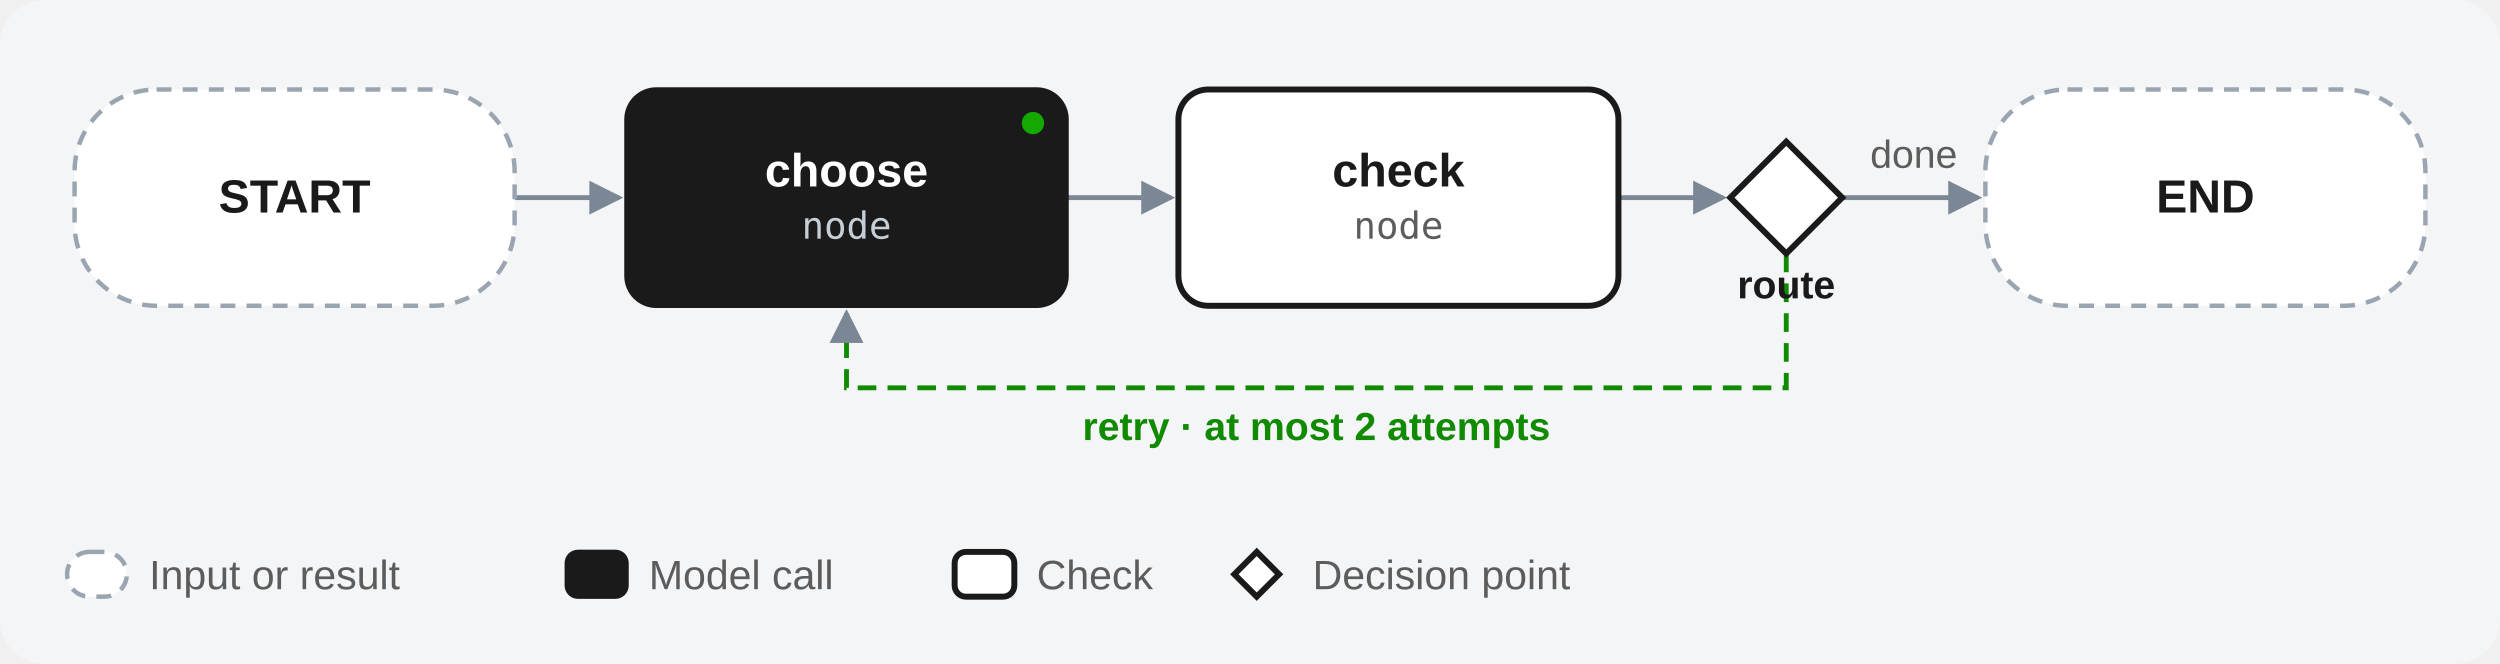
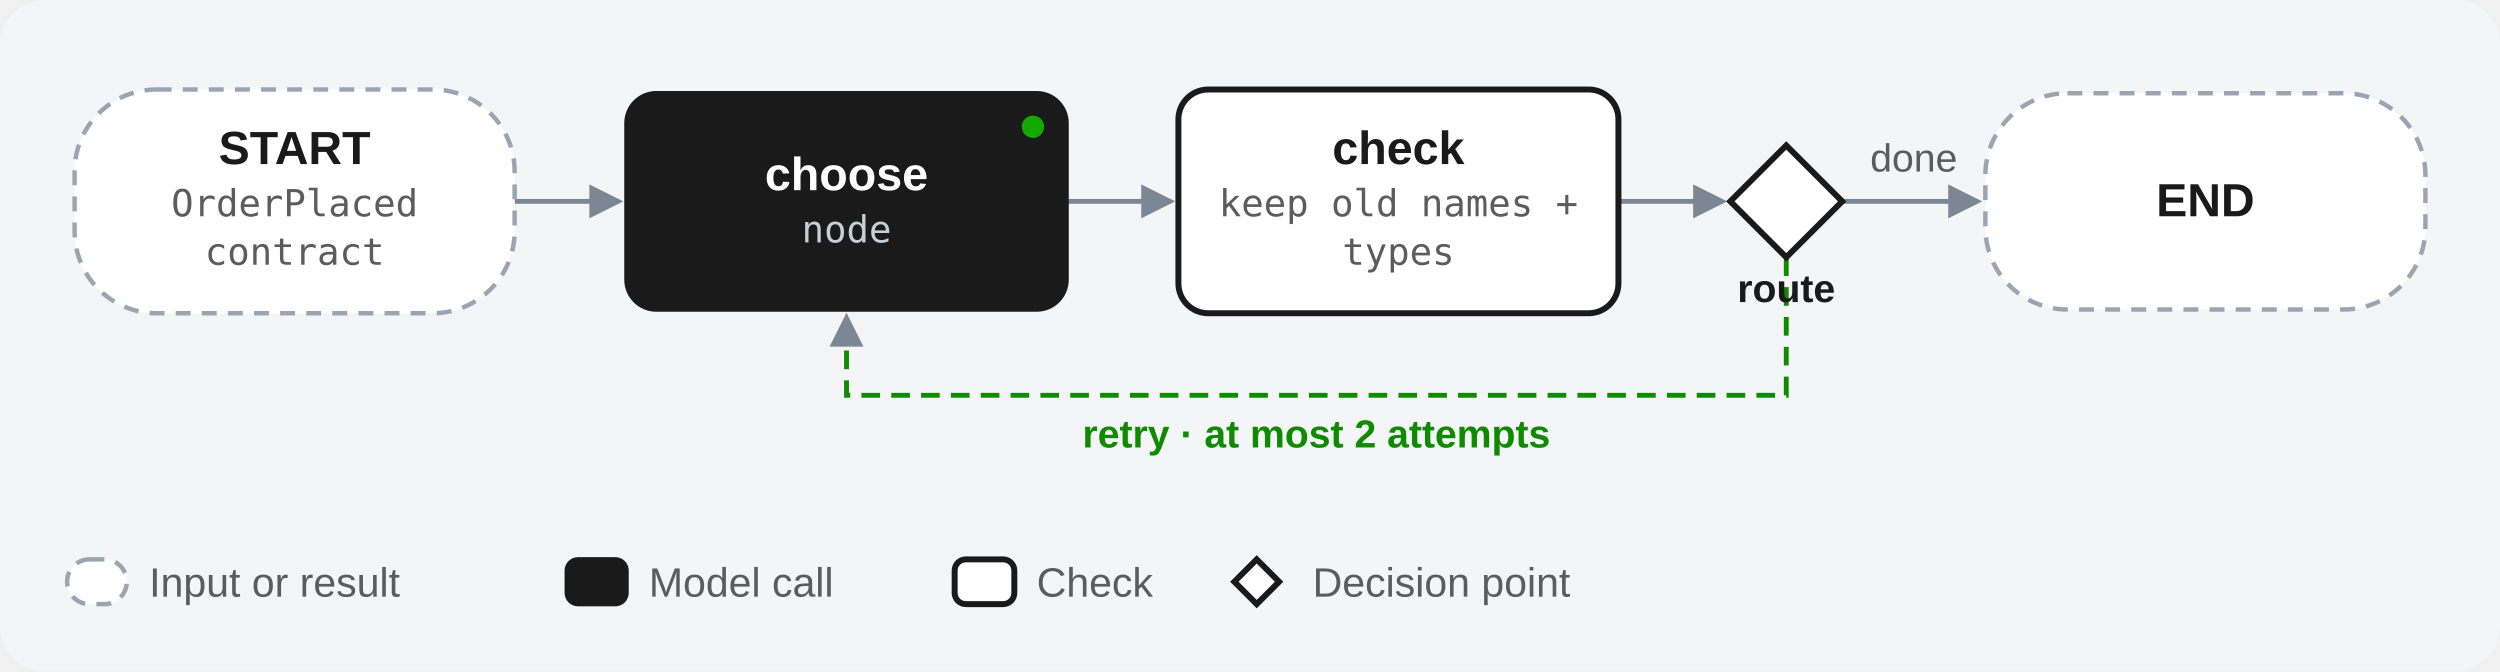
- <svg xmlns="http://www.w3.org/2000/svg" class="dg" role="img" viewBox="0 0 670.4 178" width="670.4" height="178">
+ <svg xmlns="http://www.w3.org/2000/svg" class="dg" role="img" viewBox="0 0 670.4 180" width="670.4" height="180">
  <style>text{font-family:"Helvetica Neue",Arial,sans-serif}.dg{display:block;max-width:100%;height:auto;margin:0 auto;overflow:visible;font-family:inherit}.dg rect{stroke-width:1.2}.dg-title{font-size:12.5px;font-weight:600;text-anchor:middle;fill:#1a1a1a}.dg-sub{font-family:"SF Mono",Consolas,monospace;font-size:10px;text-anchor:middle;fill:#5c5c5c}.dg-data rect{fill:#fff;stroke:#9aa5b1;stroke-dasharray:4 3}.dg-code rect{fill:#fff;stroke:#c9d2da}.dg-model rect{fill:#1a1a1a;stroke:#1a1a1a}.dg-model .dg-title{fill:#fff}.dg-model .dg-sub{fill:#c6ced6}.dg-dot{fill:#14a800}.dg-check rect{fill:#fff;stroke:#1a1a1a;stroke-width:1.6}.dg-human rect{fill:#e8f5e4;stroke:#14a800}.dg-gate path{fill:#fff;stroke:#1a1a1a;stroke-width:1.6}.dg-gate-label{font-size:10.5px;font-weight:600;text-anchor:middle;fill:#1a1a1a}.dg-edge{fill:none;stroke:#7b8794;stroke-width:1.3}.dg marker path{fill:#7b8794}.dg-exit{stroke-dasharray:3 3}.dg-loop{stroke:#108a00;stroke-dasharray:5 3}.dg-edge-label,.dg-exit-label,.dg-loop-label{font-size:10.5px;fill:#5c5c5c;text-anchor:middle}.dg-loop-label{fill:#108a00;font-weight:600}.dg-start{text-anchor:start}.dg-end{text-anchor:end}.dg-legend-text{font-size:11px;fill:#5c5c5c}</style>
-   <rect width="670.4" height="178" rx="12" fill="#f3f5f7" />
+   <rect width="670.4" height="180" rx="12" fill="#f3f5f7" />
  <defs>
    <marker id="arrow" viewBox="0 0 8 8" refX="7" refY="4" markerWidth="7" markerHeight="7" orient="auto-start-reverse">
      <path d="M0 0L8 4L0 8Z" />
    </marker>
  </defs>
  <g transform="translate(18 18)">
-     <path class="dg-edge" d="M120 35H148" marker-end="url(#arrow)" />
-     <path class="dg-edge" d="M268 35H296" marker-end="url(#arrow)" />
-     <path class="dg-edge" d="M416 35H444" marker-end="url(#arrow)" />
-     <path class="dg-edge" d="M476 35H512.4" marker-end="url(#arrow)" />
-     <text class="dg-edge-label" x="495.2" y="27">done</text>
-     <path class="dg-edge dg-loop" d="M461 50V86H209V66" marker-end="url(#arrow)" />
-     <text class="dg-loop-label" x="335" y="100">retry · at most 2 attempts</text>
+     <path class="dg-edge" d="M120 36H148" marker-end="url(#arrow)" />
+     <path class="dg-edge" d="M268 36H296" marker-end="url(#arrow)" />
+     <path class="dg-edge" d="M416 36H444" marker-end="url(#arrow)" />
+     <path class="dg-edge" d="M476 36H512.4" marker-end="url(#arrow)" />
+     <text class="dg-edge-label" x="495.2" y="28">done</text>
+     <path class="dg-edge dg-loop" d="M461 51V88H209V67" marker-end="url(#arrow)" />
+     <text class="dg-loop-label" x="335" y="102">retry · at most 2 attempts</text>
    <g class="dg-data">
-       <rect x="2" y="6" width="118" height="58" rx="22" />
-       <text class="dg-title" x="61" y="39">START</text>
+       <rect x="2" y="6" width="118" height="60" rx="22" />
+       <text class="dg-title" x="61" y="26">START</text>
+       <text class="dg-sub" x="61" y="40">OrderPlaced</text>
+       <text class="dg-sub" x="61" y="53">contract</text>
    </g>
    <g class="dg-model">
-       <rect x="150" y="6" width="118" height="58" rx="8" />
-       <circle class="dg-dot" cx="259" cy="15" r="3" />
-       <text class="dg-title" x="209" y="32">choose</text>
-       <text class="dg-sub" x="209" y="46">node</text>
+       <rect x="150" y="7" width="118" height="58" rx="8" />
+       <circle class="dg-dot" cx="259" cy="16" r="3" />
+       <text class="dg-title" x="209" y="33">choose</text>
+       <text class="dg-sub" x="209" y="47">node</text>
    </g>
    <g class="dg-check">
-       <rect x="298" y="6" width="118" height="58" rx="8" />
-       <text class="dg-title" x="357" y="32">check</text>
-       <text class="dg-sub" x="357" y="46">node</text>
+       <rect x="298" y="6" width="118" height="60" rx="8" />
+       <text class="dg-title" x="357" y="26">check</text>
+       <text class="dg-sub" x="357" y="40">keep old names +</text>
+       <text class="dg-sub" x="357" y="53">types</text>
    </g>
    <g class="dg-gate">
-       <path d="M461 20L476 35L461 50L446 35Z" />
-       <text class="dg-gate-label" x="461" y="62">
+       <path d="M461 21L476 36L461 51L446 36Z" />
+       <text class="dg-gate-label" x="461" y="63">
        <tspan x="461" dy="0">route</tspan>
      </text>
    </g>
    <g class="dg-data">
-       <rect x="514.4" y="6" width="118" height="58" rx="22" />
-       <text class="dg-title" x="573.4" y="39">END</text>
+       <rect x="514.4" y="7" width="118" height="58" rx="22" />
+       <text class="dg-title" x="573.4" y="40">END</text>
    </g>
  </g>
-   <g transform="translate(18 148)">
+   <g transform="translate(18 150)">
    <g class="dg-data">
      <rect x="0" y="0" width="16" height="12" rx="6" />
    </g>
    <text class="dg-legend-text" x="22" y="10">Input or result</text>
    <g class="dg-model">
      <rect x="134" y="0" width="16" height="12" rx="3" />
    </g>
    <text class="dg-legend-text" x="156" y="10">Model call</text>
    <g class="dg-check">
      <rect x="238" y="0" width="16" height="12" rx="3" />
    </g>
    <text class="dg-legend-text" x="260" y="10">Check</text>
    <g class="dg-gate">
      <path d="M319 0L325 6L319 12L313 6Z" />
    </g>
    <text class="dg-legend-text" x="334" y="10">Decision point</text>
  </g>
</svg>
